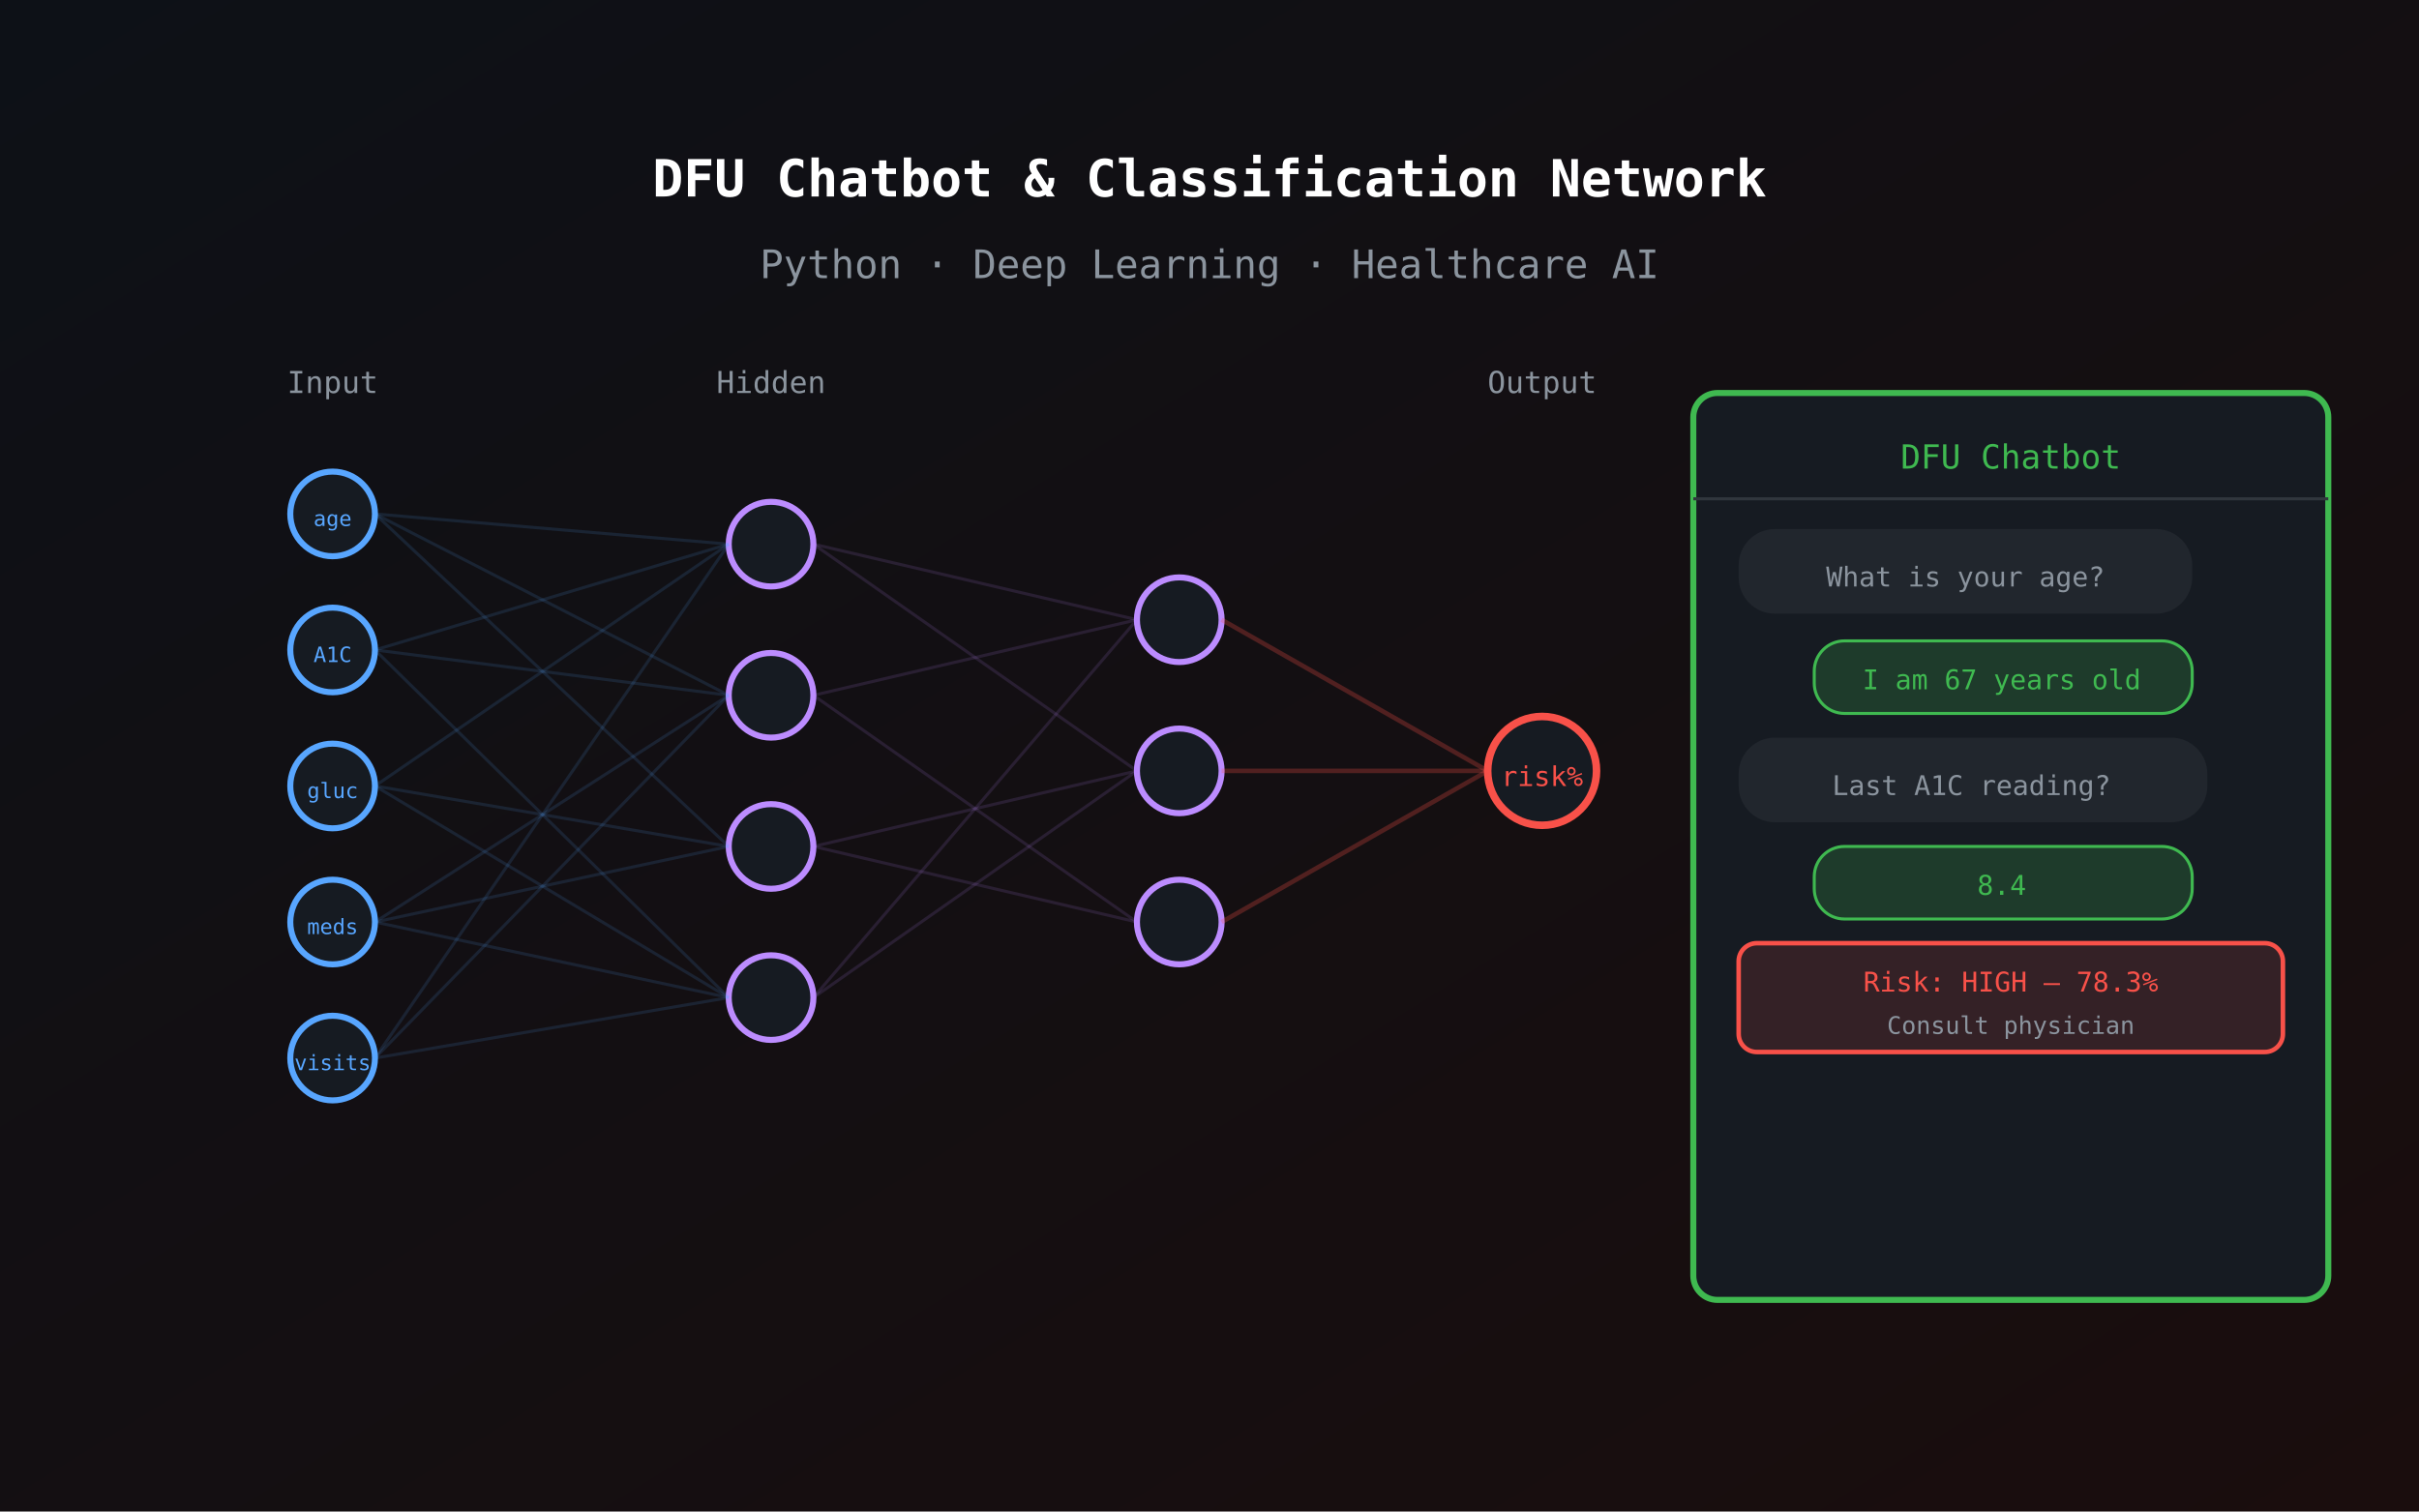
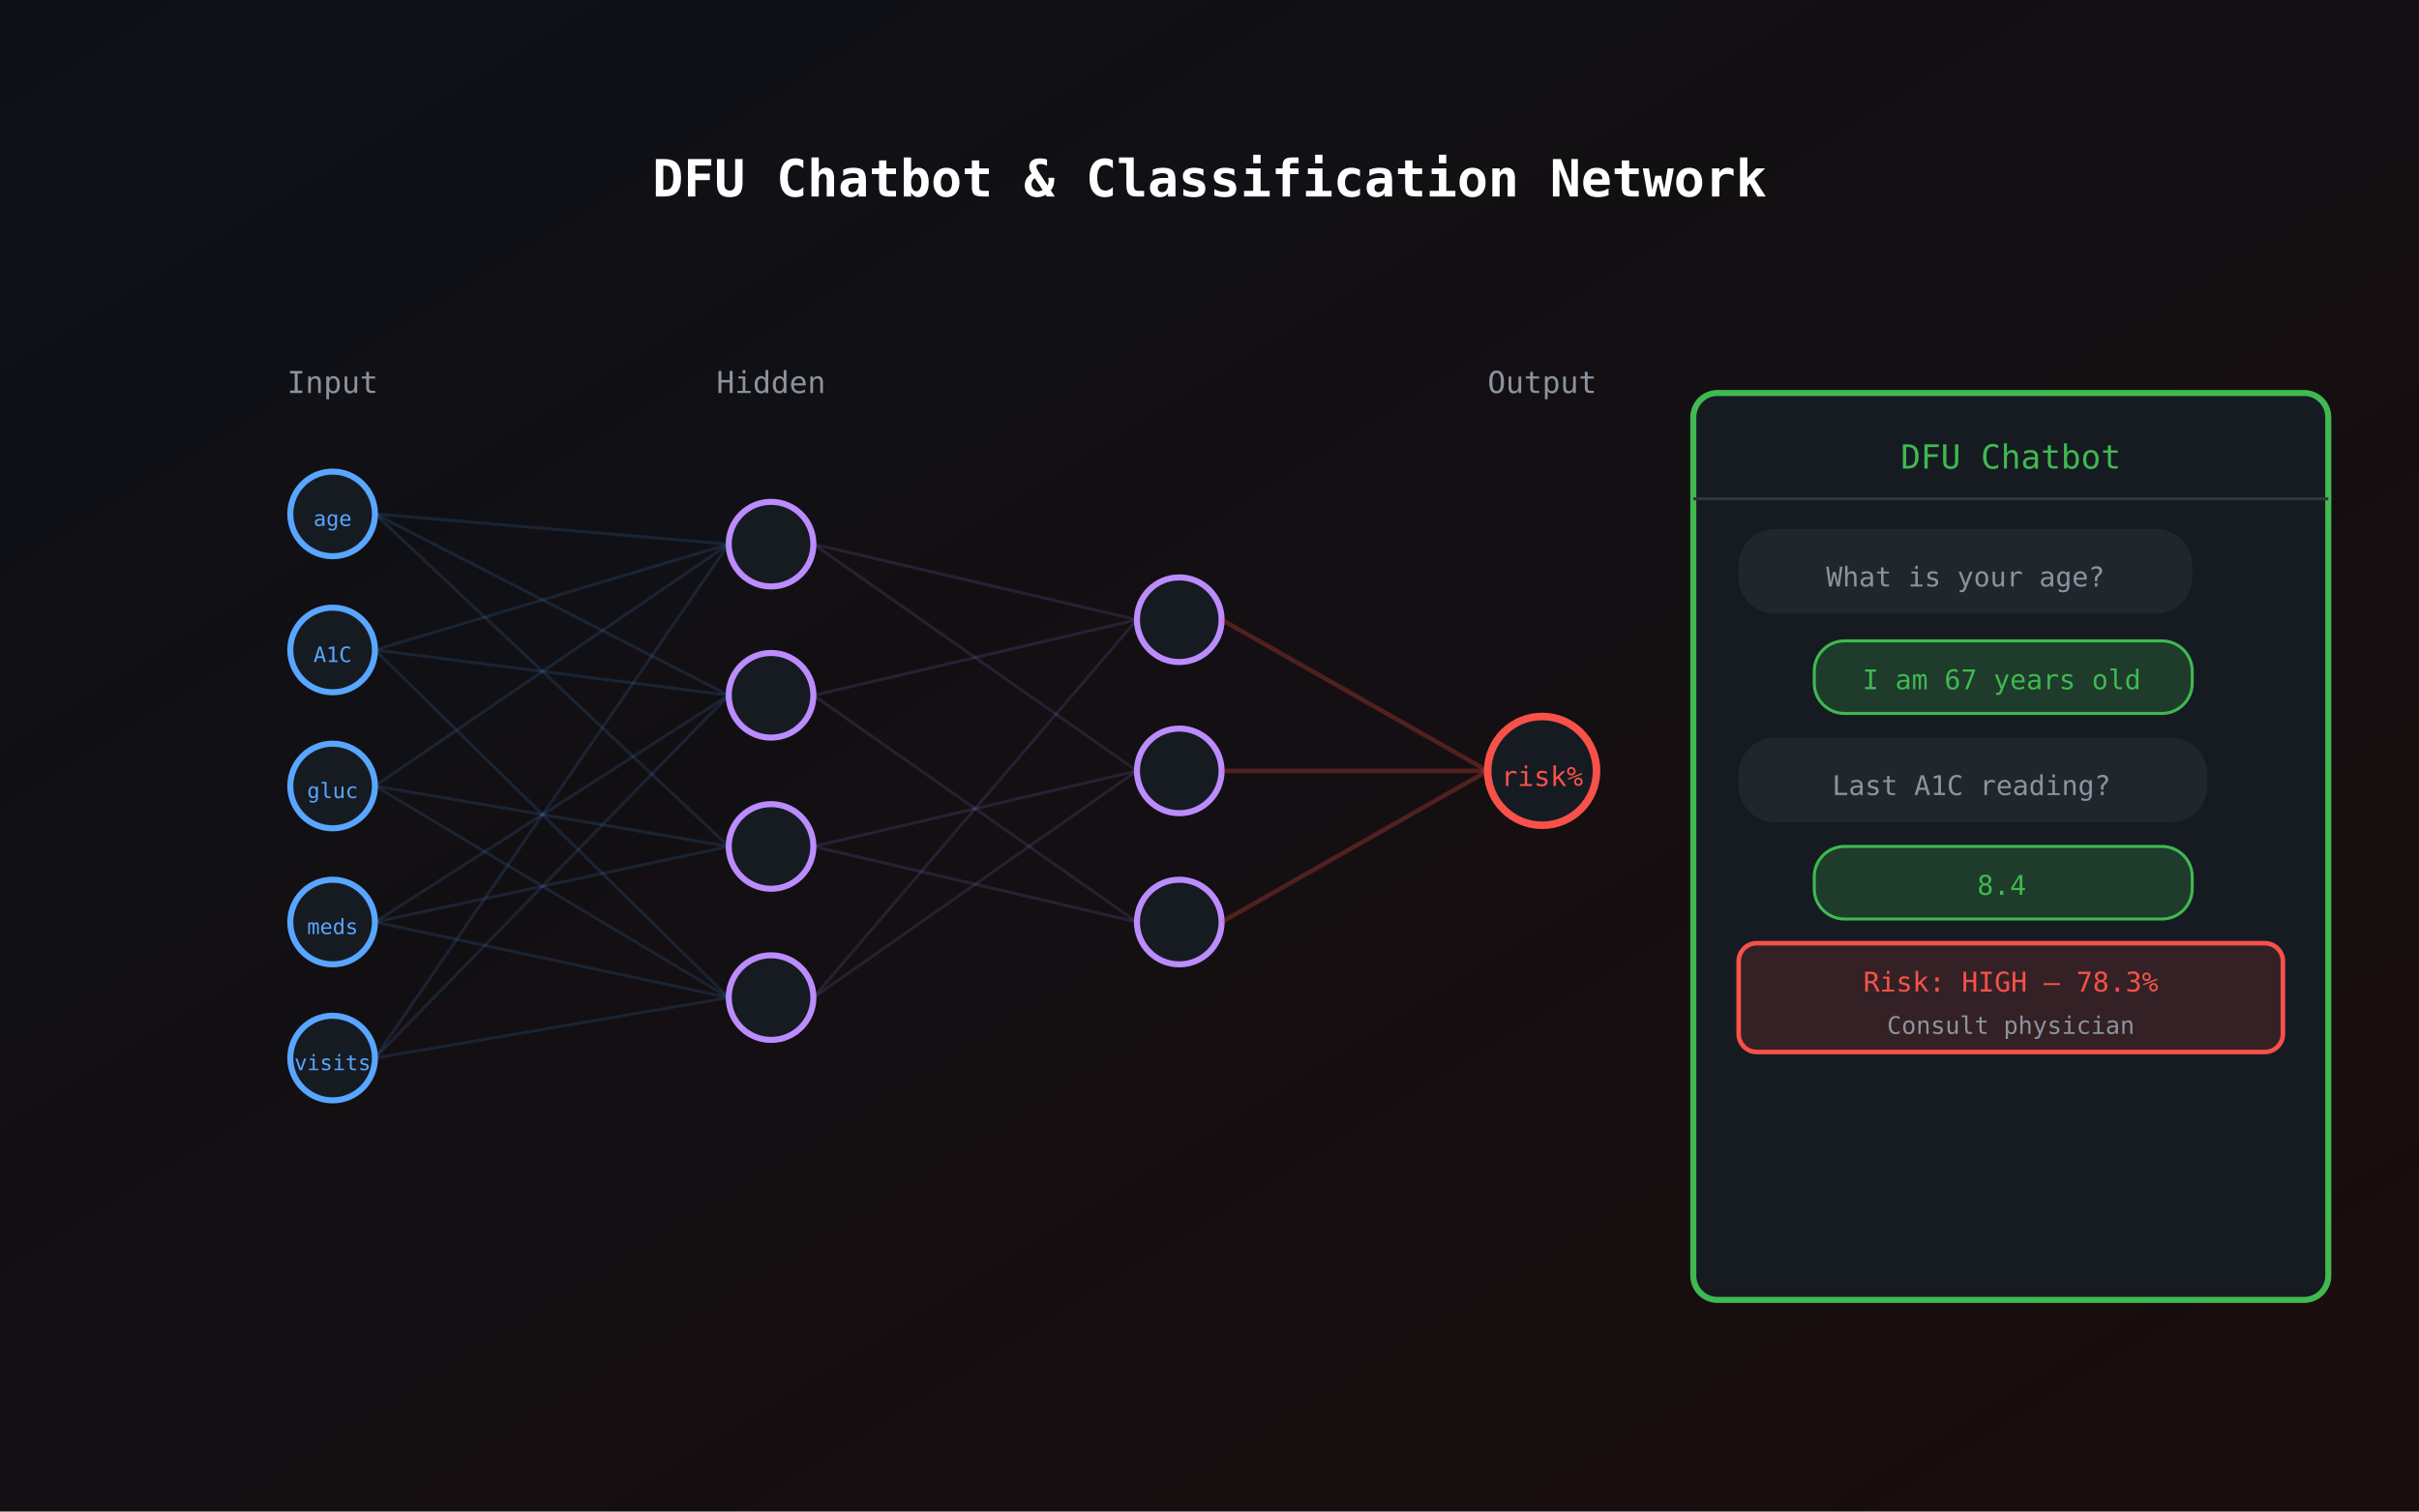
<svg xmlns="http://www.w3.org/2000/svg" viewBox="0 0 800 500" width="800" height="500">
  <defs>
    <linearGradient id="bg" x1="0%" y1="0%" x2="100%" y2="100%">
      <stop offset="0%" style="stop-color:#0d1117" />
      <stop offset="100%" style="stop-color:#1a0d0d" />
    </linearGradient>
  </defs>
  <rect width="800" height="500" fill="url(#bg)" />
  <text x="110" y="130" text-anchor="middle" fill="#8b949e" font-family="monospace" font-size="10">Input</text>
  <circle cx="110" cy="170" r="14" fill="#161b22" stroke="#58a6ff" stroke-width="2" />
  <circle cx="110" cy="215" r="14" fill="#161b22" stroke="#58a6ff" stroke-width="2" />
  <circle cx="110" cy="260" r="14" fill="#161b22" stroke="#58a6ff" stroke-width="2" />
  <circle cx="110" cy="305" r="14" fill="#161b22" stroke="#58a6ff" stroke-width="2" />
  <circle cx="110" cy="350" r="14" fill="#161b22" stroke="#58a6ff" stroke-width="2" />
  <text x="110" y="174" text-anchor="middle" fill="#58a6ff" font-family="monospace" font-size="7">age</text>
  <text x="110" y="219" text-anchor="middle" fill="#58a6ff" font-family="monospace" font-size="7">A1C</text>
  <text x="110" y="264" text-anchor="middle" fill="#58a6ff" font-family="monospace" font-size="7">gluc</text>
  <text x="110" y="309" text-anchor="middle" fill="#58a6ff" font-family="monospace" font-size="7">meds</text>
  <text x="110" y="354" text-anchor="middle" fill="#58a6ff" font-family="monospace" font-size="7">visits</text>
  <text x="255" y="130" text-anchor="middle" fill="#8b949e" font-family="monospace" font-size="10">Hidden</text>
  <circle cx="255" cy="180" r="14" fill="#161b22" stroke="#bc8cff" stroke-width="2" />
  <circle cx="255" cy="230" r="14" fill="#161b22" stroke="#bc8cff" stroke-width="2" />
  <circle cx="255" cy="280" r="14" fill="#161b22" stroke="#bc8cff" stroke-width="2" />
  <circle cx="255" cy="330" r="14" fill="#161b22" stroke="#bc8cff" stroke-width="2" />
  <g stroke="#58a6ff22" stroke-width="1">
    <line x1="124" y1="170" x2="241" y2="180" />
    <line x1="124" y1="170" x2="241" y2="230" />
    <line x1="124" y1="170" x2="241" y2="280" />
    <line x1="124" y1="215" x2="241" y2="180" />
    <line x1="124" y1="215" x2="241" y2="230" />
    <line x1="124" y1="215" x2="241" y2="330" />
    <line x1="124" y1="260" x2="241" y2="180" />
    <line x1="124" y1="260" x2="241" y2="280" />
    <line x1="124" y1="260" x2="241" y2="330" />
    <line x1="124" y1="305" x2="241" y2="230" />
    <line x1="124" y1="305" x2="241" y2="280" />
    <line x1="124" y1="305" x2="241" y2="330" />
    <line x1="124" y1="350" x2="241" y2="180" />
    <line x1="124" y1="350" x2="241" y2="230" />
    <line x1="124" y1="350" x2="241" y2="330" />
  </g>
  <circle cx="390" cy="205" r="14" fill="#161b22" stroke="#bc8cff" stroke-width="2" />
  <circle cx="390" cy="255" r="14" fill="#161b22" stroke="#bc8cff" stroke-width="2" />
  <circle cx="390" cy="305" r="14" fill="#161b22" stroke="#bc8cff" stroke-width="2" />
  <g stroke="#bc8cff22" stroke-width="1">
    <line x1="269" y1="180" x2="376" y2="205" />
    <line x1="269" y1="180" x2="376" y2="255" />
    <line x1="269" y1="230" x2="376" y2="205" />
    <line x1="269" y1="230" x2="376" y2="305" />
    <line x1="269" y1="280" x2="376" y2="255" />
    <line x1="269" y1="280" x2="376" y2="305" />
    <line x1="269" y1="330" x2="376" y2="205" />
    <line x1="269" y1="330" x2="376" y2="255" />
  </g>
  <text x="510" y="130" text-anchor="middle" fill="#8b949e" font-family="monospace" font-size="10">Output</text>
  <circle cx="510" cy="255" r="18" fill="#161b22" stroke="#f85149" stroke-width="2.5" />
  <text x="510" y="260" text-anchor="middle" fill="#f85149" font-family="monospace" font-size="9">risk%</text>
  <line x1="404" y1="205" x2="492" y2="255" stroke="#f8514944" stroke-width="1.5" />
  <line x1="404" y1="255" x2="492" y2="255" stroke="#f8514944" stroke-width="1.5" />
  <line x1="404" y1="305" x2="492" y2="255" stroke="#f8514944" stroke-width="1.5" />
  <rect x="560" y="130" width="210" height="300" rx="8" fill="#161b22" stroke="#3fb950" stroke-width="2" />
  <text x="665" y="155" text-anchor="middle" fill="#3fb950" font-family="monospace" font-size="11">DFU Chatbot</text>
  <line x1="560" y1="165" x2="770" y2="165" stroke="#30363d" stroke-width="1" />
  <rect x="575" y="175" width="150" height="28" rx="12" fill="#21262d" />
  <text x="650" y="194" text-anchor="middle" fill="#8b949e" font-family="monospace" font-size="9">What is your age?</text>
  <rect x="600" y="212" width="125" height="24" rx="10" fill="#3fb95033" stroke="#3fb950" stroke-width="1" />
  <text x="662" y="228" text-anchor="middle" fill="#3fb950" font-family="monospace" font-size="9">I am 67 years old</text>
  <rect x="575" y="244" width="155" height="28" rx="12" fill="#21262d" />
  <text x="652" y="263" text-anchor="middle" fill="#8b949e" font-family="monospace" font-size="9">Last A1C reading?</text>
  <rect x="600" y="280" width="125" height="24" rx="10" fill="#3fb95033" stroke="#3fb950" stroke-width="1" />
  <text x="662" y="296" text-anchor="middle" fill="#3fb950" font-family="monospace" font-size="9">8.4</text>
  <rect x="575" y="312" width="180" height="36" rx="6" fill="#f8514922" stroke="#f85149" stroke-width="1.5" />
  <text x="665" y="328" text-anchor="middle" fill="#f85149" font-family="monospace" font-size="9">Risk: HIGH — 78.3%</text>
  <text x="665" y="342" text-anchor="middle" fill="#8b949e" font-family="monospace" font-size="8">Consult physician</text>
  <text x="400" y="65" text-anchor="middle" fill="#ffffff" font-family="monospace" font-size="17" font-weight="bold">DFU Chatbot &amp; Classification Network</text>
-   <text x="400" y="92" text-anchor="middle" fill="#8b949e" font-family="monospace" font-size="13">Python · Deep Learning · Healthcare AI</text>
</svg>
